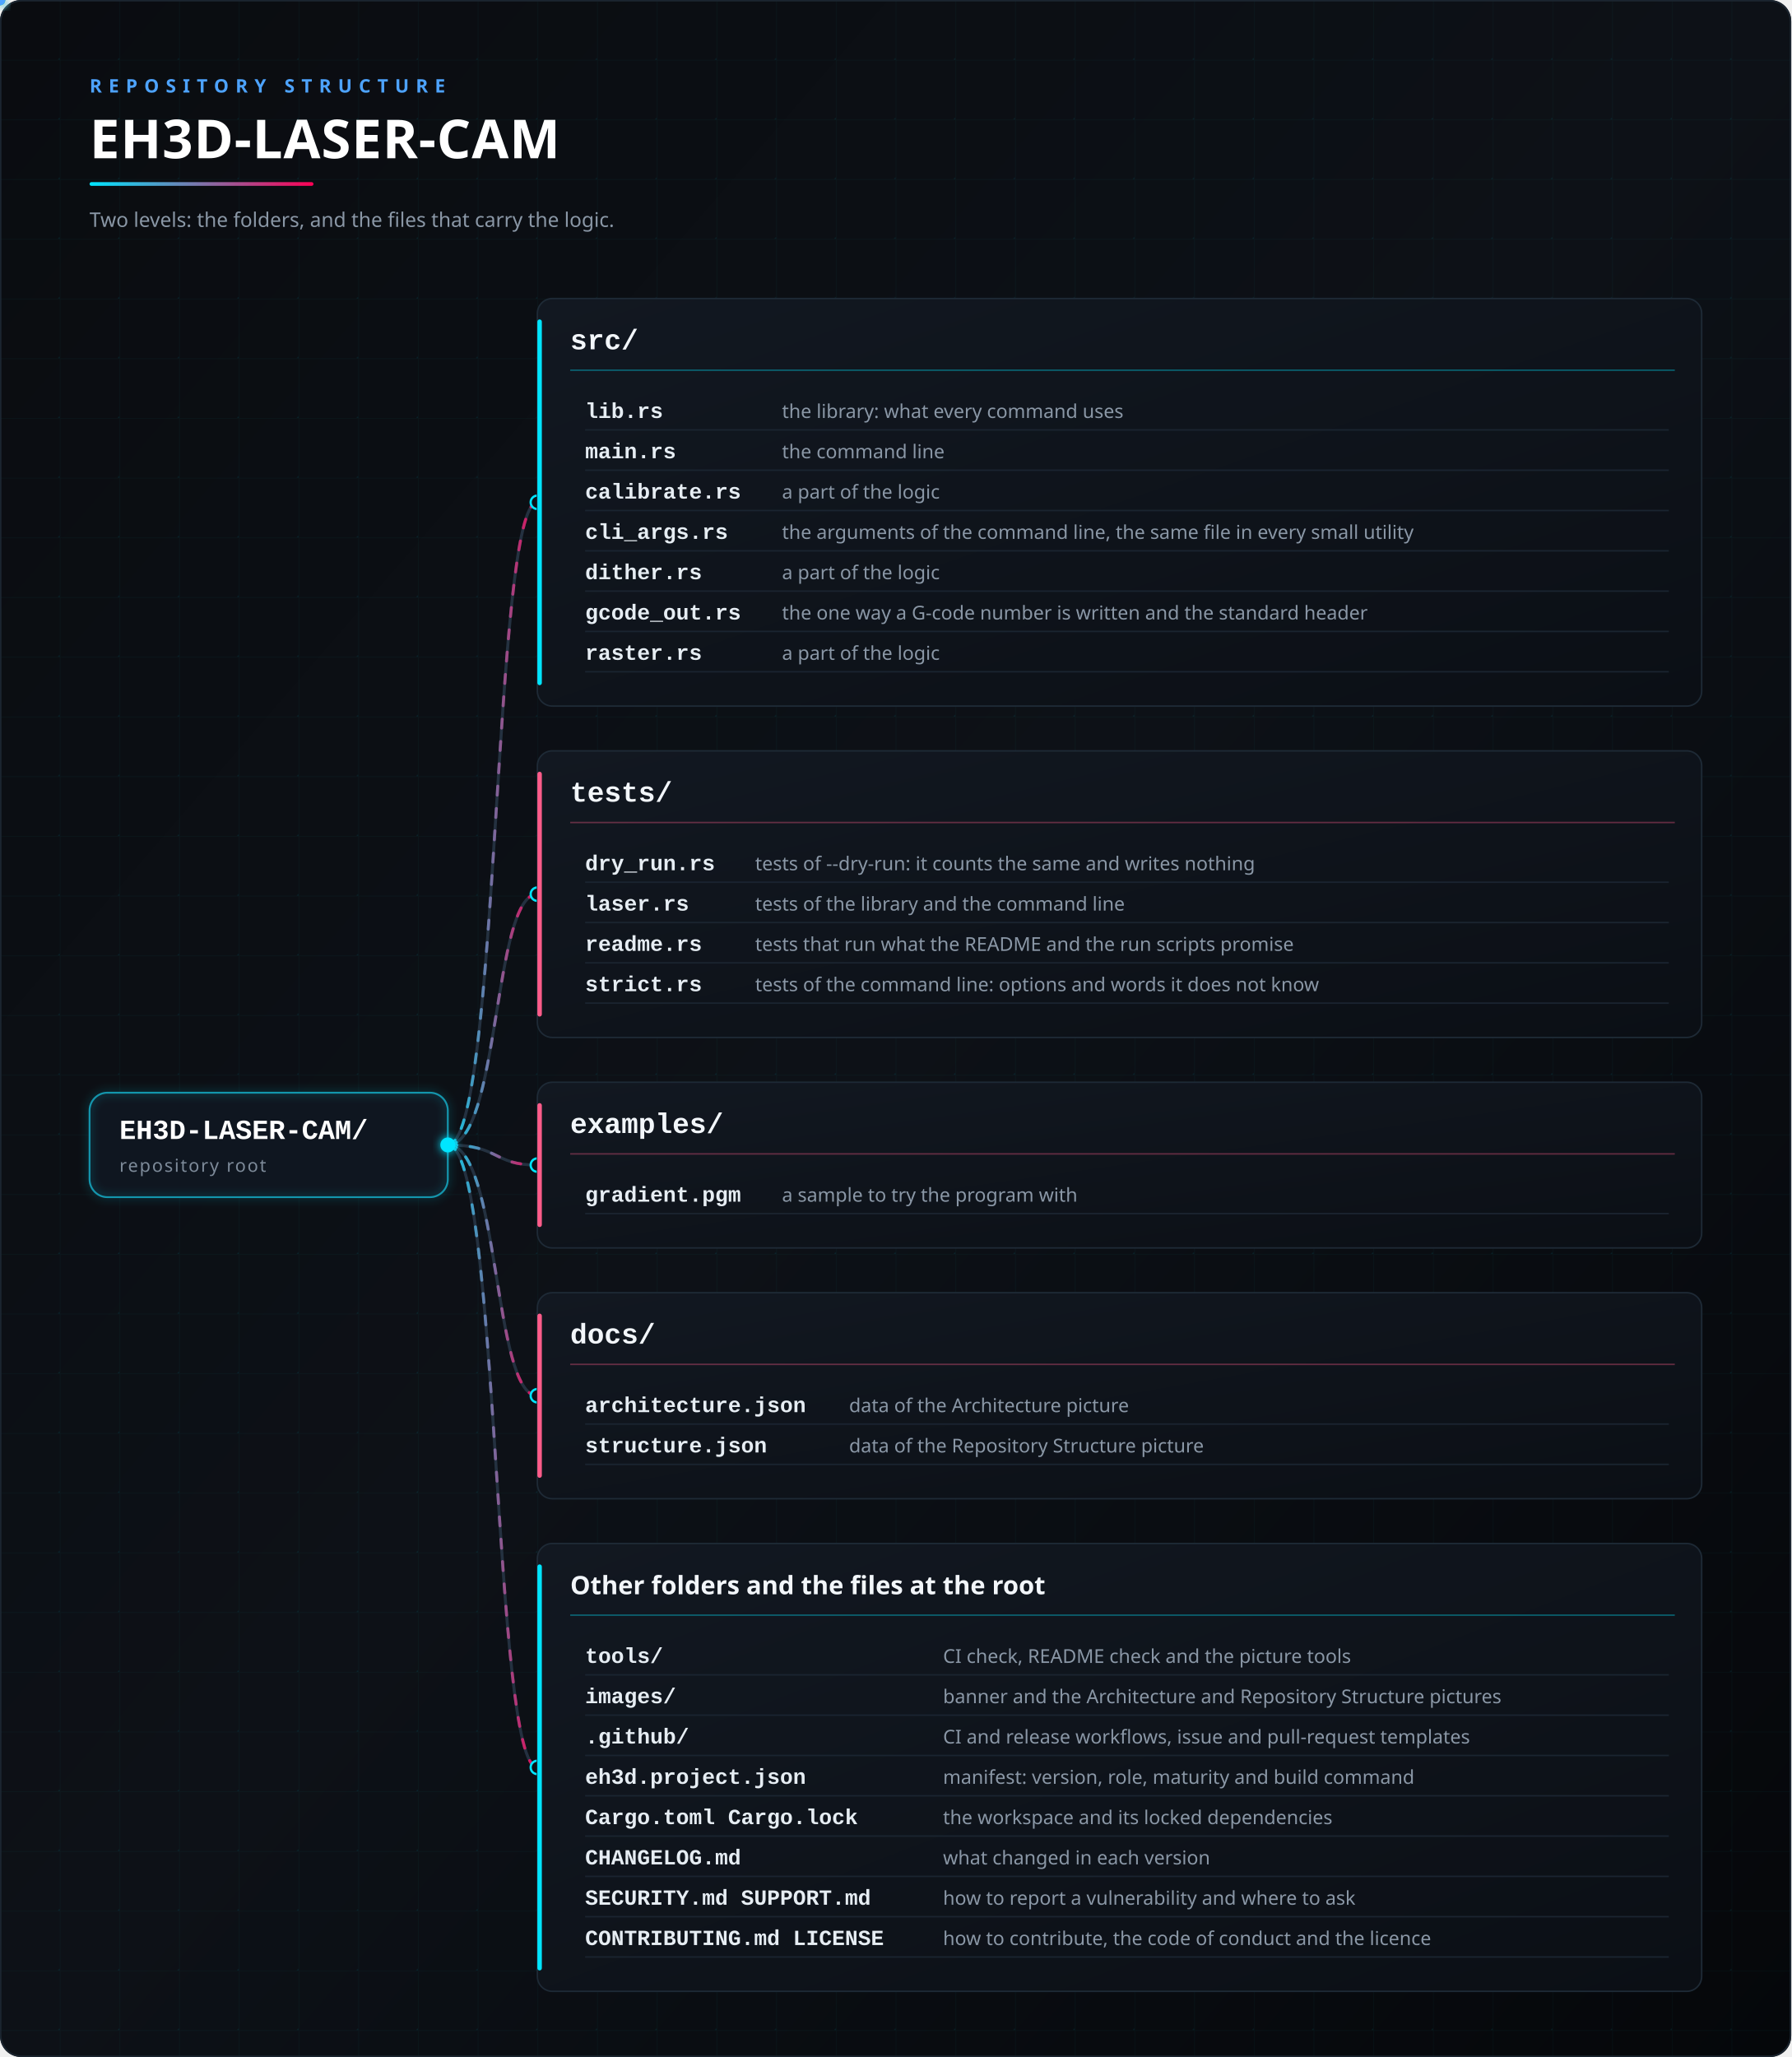
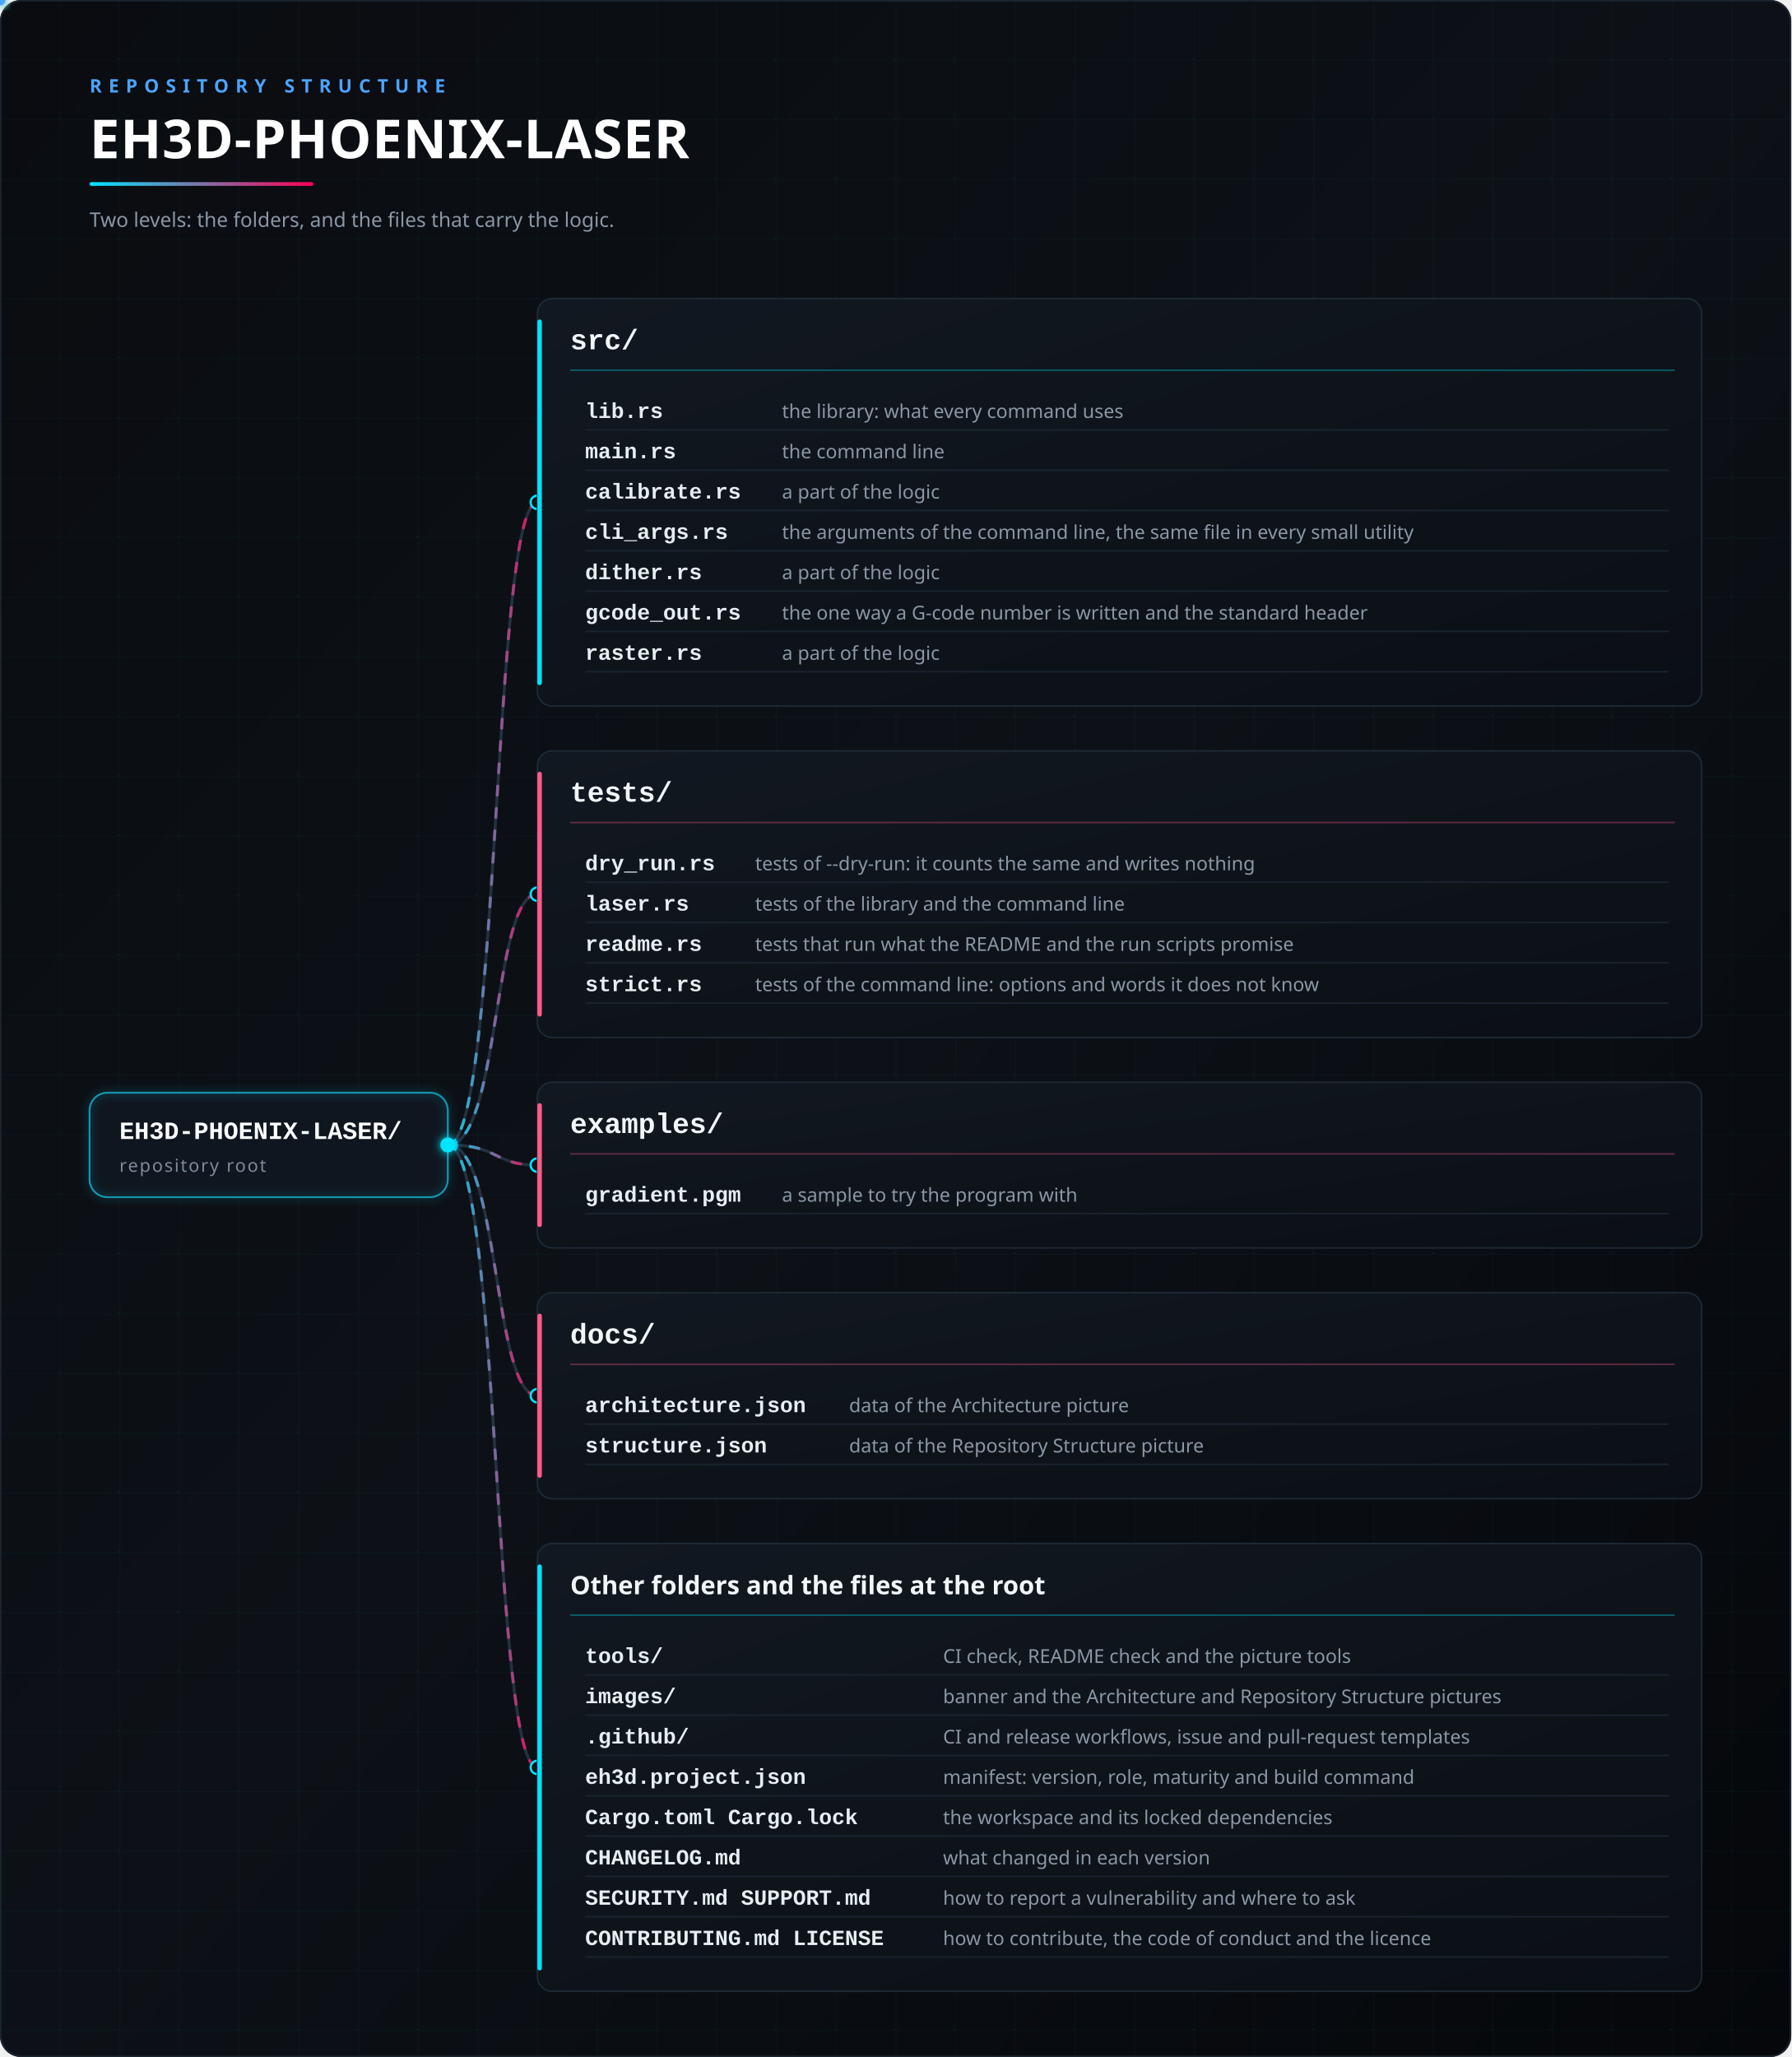
<svg xmlns="http://www.w3.org/2000/svg" viewBox="0 0 1200 1378" width="100%" role="img" aria-labelledby="t d">
  <defs>
    <linearGradient id="bg" x1="0" y1="0" x2="1" y2="1">
      <stop offset="0" stop-color="#0A0C10" />
      <stop offset="0.5" stop-color="#0D1117" />
      <stop offset="1" stop-color="#05070A" />
    </linearGradient>
    <linearGradient id="card" x1="0" y1="0" x2="1" y2="1">
      <stop offset="0" stop-color="#121821" />
      <stop offset="1" stop-color="#0B0F15" />
    </linearGradient>
    <linearGradient id="line" x1="0" y1="0" x2="1" y2="0">
      <stop offset="0" stop-color="#00E5FF" />
      <stop offset="1" stop-color="#FF0055" />
    </linearGradient>
    <filter id="glow" x="-50%" y="-50%" width="200%" height="200%">
      <feGaussianBlur stdDeviation="3" result="b" />
      <feMerge>
        <feMergeNode in="b" />
        <feMergeNode in="SourceGraphic" />
      </feMerge>
    </filter>
    <pattern id="grid" width="40" height="40" patternUnits="userSpaceOnUse">
      <path d="M40 0H0V40" fill="none" stroke="#00E5FF" stroke-opacity="0.035" />
      <circle cx="40" cy="40" r="1" fill="#00E5FF" fill-opacity="0.09" />
    </pattern>
  </defs>
  <rect width="1200" height="1378" rx="14" fill="url(#bg)" />
  <rect width="1200" height="1378" rx="14" fill="url(#grid)" />
  <rect x="0.5" y="0.5" width="1199" height="1377" rx="14" fill="none" stroke="#1B2530" />
  <text x="60" y="62" font-family="'Segoe UI','Noto Sans','Noto Sans CJK SC','Microsoft YaHei','Yu Gothic','Helvetica Neue',Helvetica,Arial,sans-serif" font-size="12.5" font-weight="600" fill="#4DA3FF" text-anchor="start" letter-spacing="4.5">REPOSITORY STRUCTURE</text>
-   <text x="60" y="106" font-family="'Segoe UI','Noto Sans','Noto Sans CJK SC','Microsoft YaHei','Yu Gothic','Helvetica Neue',Helvetica,Arial,sans-serif" font-size="36" font-weight="700" fill="#FFFFFF" text-anchor="start" letter-spacing="0.5">EH3D-LASER-CAM</text>
+   <text x="60" y="106" font-family="'Segoe UI','Noto Sans','Noto Sans CJK SC','Microsoft YaHei','Yu Gothic','Helvetica Neue',Helvetica,Arial,sans-serif" font-size="36" font-weight="700" fill="#FFFFFF" text-anchor="start" letter-spacing="0.5">EH3D-PHOENIX-LASER</text>
  <rect x="60" y="122" width="150" height="2.5" rx="1.25" fill="url(#line)">
    <animate attributeName="width" values="40;150;150" keyTimes="0;0.4;1" dur="3s" repeatCount="indefinite" />
  </rect>
  <text x="60" y="152" font-family="'Segoe UI','Noto Sans','Noto Sans CJK SC','Microsoft YaHei','Yu Gothic','Helvetica Neue',Helvetica,Arial,sans-serif" font-size="13.5" font-weight="400" fill="#8A97A6" text-anchor="start">Two levels: the folders, and the files that carry the logic.</text>
  <path id="c0" d="M300,767 C335,767 330,336.5 360,336.5" fill="none" stroke="#243140" stroke-width="2" />
  <path d="M300,767 C335,767 330,336.5 360,336.5" fill="none" stroke="url(#line)" stroke-width="2" stroke-linecap="round" stroke-dasharray="6 9" opacity="0.9">
    <animate attributeName="stroke-dashoffset" from="0" to="-30" dur="1.6s" repeatCount="indefinite" />
  </path>
  <circle cx="360" cy="336.5" r="4.5" fill="#0D1117" stroke="#00E5FF" stroke-width="1.5" />
  <path id="c1" d="M300,767 C335,767 330,599 360,599" fill="none" stroke="#243140" stroke-width="2" />
  <path d="M300,767 C335,767 330,599 360,599" fill="none" stroke="url(#line)" stroke-width="2" stroke-linecap="round" stroke-dasharray="6 9" opacity="0.9">
    <animate attributeName="stroke-dashoffset" from="0" to="-30" dur="1.6s" repeatCount="indefinite" />
  </path>
  <circle cx="360" cy="599" r="4.5" fill="#0D1117" stroke="#00E5FF" stroke-width="1.5" />
  <path id="c2" d="M300,767 C335,767 330,780.5 360,780.5" fill="none" stroke="#243140" stroke-width="2" />
  <path d="M300,767 C335,767 330,780.5 360,780.5" fill="none" stroke="url(#line)" stroke-width="2" stroke-linecap="round" stroke-dasharray="6 9" opacity="0.9">
    <animate attributeName="stroke-dashoffset" from="0" to="-30" dur="1.6s" repeatCount="indefinite" />
  </path>
  <circle cx="360" cy="780.5" r="4.5" fill="#0D1117" stroke="#00E5FF" stroke-width="1.5" />
  <path id="c3" d="M300,767 C335,767 330,935 360,935" fill="none" stroke="#243140" stroke-width="2" />
  <path d="M300,767 C335,767 330,935 360,935" fill="none" stroke="url(#line)" stroke-width="2" stroke-linecap="round" stroke-dasharray="6 9" opacity="0.9">
    <animate attributeName="stroke-dashoffset" from="0" to="-30" dur="1.6s" repeatCount="indefinite" />
  </path>
  <circle cx="360" cy="935" r="4.5" fill="#0D1117" stroke="#00E5FF" stroke-width="1.5" />
  <path id="c4" d="M300,767 C335,767 330,1184 360,1184" fill="none" stroke="#243140" stroke-width="2" />
  <path d="M300,767 C335,767 330,1184 360,1184" fill="none" stroke="url(#line)" stroke-width="2" stroke-linecap="round" stroke-dasharray="6 9" opacity="0.9">
    <animate attributeName="stroke-dashoffset" from="0" to="-30" dur="1.6s" repeatCount="indefinite" />
  </path>
  <circle cx="360" cy="1184" r="4.5" fill="#0D1117" stroke="#00E5FF" stroke-width="1.5" />
  <circle r="3.5" fill="#00E5FF" filter="url(#glow)">
    <animateMotion dur="3.4s" repeatCount="indefinite">
      <mpath href="#c0" />
    </animateMotion>
  </circle>
  <circle r="3.5" fill="#4DA3FF" filter="url(#glow)">
    <animateMotion dur="4.2s" repeatCount="indefinite">
      <mpath href="#c1" />
    </animateMotion>
  </circle>
  <circle r="3.5" fill="#FFB300" filter="url(#glow)">
    <animateMotion dur="5.0s" repeatCount="indefinite">
      <mpath href="#c2" />
    </animateMotion>
  </circle>
  <circle r="3.5" fill="#00E5FF" filter="url(#glow)">
    <animateMotion dur="5.8s" repeatCount="indefinite">
      <mpath href="#c3" />
    </animateMotion>
  </circle>
  <circle r="3.5" fill="#4DA3FF" filter="url(#glow)">
    <animateMotion dur="6.6s" repeatCount="indefinite">
      <mpath href="#c4" />
    </animateMotion>
  </circle>
  <rect x="60" y="732" width="240" height="70" rx="12" fill="#0F1620" stroke="#2A3A4C" stroke-width="1.2" />
  <rect x="60" y="732" width="240" height="70" rx="12" fill="none" stroke="#00E5FF" stroke-opacity="0.5" stroke-width="1.2" filter="url(#glow)">
    <animate attributeName="stroke-opacity" values="0.15;0.6;0.15" dur="3.6s" repeatCount="indefinite" />
  </rect>
-   <text x="80" y="763" font-family="'JetBrains Mono','Cascadia Code','SFMono-Regular',Consolas,'Liberation Mono',monospace" font-size="18.5" font-weight="700" fill="#FFFFFF" text-anchor="start">EH3D-LASER-CAM/</text>
+   <text x="80" y="763" font-family="'JetBrains Mono','Cascadia Code','SFMono-Regular',Consolas,'Liberation Mono',monospace" font-size="16.6" font-weight="700" fill="#FFFFFF" text-anchor="start">EH3D-PHOENIX-LASER/</text>
  <text x="80" y="785" font-family="'Segoe UI','Noto Sans','Noto Sans CJK SC','Microsoft YaHei','Yu Gothic','Helvetica Neue',Helvetica,Arial,sans-serif" font-size="12" font-weight="400" fill="#7D8A99" text-anchor="start" letter-spacing="1">repository root</text>
  <circle cx="300" cy="767" r="5" fill="#00E5FF" filter="url(#glow)" />
  <rect x="360" y="200" width="780" height="273" rx="10" fill="url(#card)" stroke="#1E2A36" stroke-width="1" />
  <rect x="360" y="214" width="3" height="245" rx="1.5" fill="#00E5FF">
    <animate attributeName="opacity" values="0.55;1;0.55" dur="4s" begin="0s" repeatCount="indefinite" />
  </rect>
  <text x="382" y="234" font-family="'JetBrains Mono','Cascadia Code','SFMono-Regular',Consolas,'Liberation Mono',monospace" font-size="19" font-weight="700" fill="#F2F6FA" text-anchor="start">src/</text>
  <line x1="382" y1="248" x2="1122" y2="248" stroke="#00E5FF" stroke-opacity="0.35" stroke-width="1" />
  <text x="392" y="280" font-family="'JetBrains Mono','Cascadia Code','SFMono-Regular',Consolas,'Liberation Mono',monospace" font-size="14.5" font-weight="600" fill="#E6EDF3" text-anchor="start">lib.rs</text>
  <text x="523.88" y="280" font-family="'Segoe UI','Noto Sans','Noto Sans CJK SC','Microsoft YaHei','Yu Gothic','Helvetica Neue',Helvetica,Arial,sans-serif" font-size="12.8" font-weight="400" fill="#8A97A6" text-anchor="start">the library: what every command uses</text>
  <line x1="392" y1="288" x2="1118" y2="288" stroke="#1A2430" stroke-width="1" />
  <text x="392" y="307" font-family="'JetBrains Mono','Cascadia Code','SFMono-Regular',Consolas,'Liberation Mono',monospace" font-size="14.5" font-weight="600" fill="#E6EDF3" text-anchor="start">main.rs</text>
  <text x="523.88" y="307" font-family="'Segoe UI','Noto Sans','Noto Sans CJK SC','Microsoft YaHei','Yu Gothic','Helvetica Neue',Helvetica,Arial,sans-serif" font-size="12.8" font-weight="400" fill="#8A97A6" text-anchor="start">the command line</text>
  <line x1="392" y1="315" x2="1118" y2="315" stroke="#1A2430" stroke-width="1" />
  <text x="392" y="334" font-family="'JetBrains Mono','Cascadia Code','SFMono-Regular',Consolas,'Liberation Mono',monospace" font-size="14.5" font-weight="600" fill="#E6EDF3" text-anchor="start">calibrate.rs</text>
  <text x="523.88" y="334" font-family="'Segoe UI','Noto Sans','Noto Sans CJK SC','Microsoft YaHei','Yu Gothic','Helvetica Neue',Helvetica,Arial,sans-serif" font-size="12.8" font-weight="400" fill="#8A97A6" text-anchor="start">a part of the logic</text>
  <line x1="392" y1="342" x2="1118" y2="342" stroke="#1A2430" stroke-width="1" />
  <text x="392" y="361" font-family="'JetBrains Mono','Cascadia Code','SFMono-Regular',Consolas,'Liberation Mono',monospace" font-size="14.5" font-weight="600" fill="#E6EDF3" text-anchor="start">cli_args.rs</text>
  <text x="523.88" y="361" font-family="'Segoe UI','Noto Sans','Noto Sans CJK SC','Microsoft YaHei','Yu Gothic','Helvetica Neue',Helvetica,Arial,sans-serif" font-size="12.8" font-weight="400" fill="#8A97A6" text-anchor="start">the arguments of the command line, the same file in every small utility</text>
  <line x1="392" y1="369" x2="1118" y2="369" stroke="#1A2430" stroke-width="1" />
  <text x="392" y="388" font-family="'JetBrains Mono','Cascadia Code','SFMono-Regular',Consolas,'Liberation Mono',monospace" font-size="14.5" font-weight="600" fill="#E6EDF3" text-anchor="start">dither.rs</text>
  <text x="523.88" y="388" font-family="'Segoe UI','Noto Sans','Noto Sans CJK SC','Microsoft YaHei','Yu Gothic','Helvetica Neue',Helvetica,Arial,sans-serif" font-size="12.8" font-weight="400" fill="#8A97A6" text-anchor="start">a part of the logic</text>
  <line x1="392" y1="396" x2="1118" y2="396" stroke="#1A2430" stroke-width="1" />
  <text x="392" y="415" font-family="'JetBrains Mono','Cascadia Code','SFMono-Regular',Consolas,'Liberation Mono',monospace" font-size="14.5" font-weight="600" fill="#E6EDF3" text-anchor="start">gcode_out.rs</text>
  <text x="523.88" y="415" font-family="'Segoe UI','Noto Sans','Noto Sans CJK SC','Microsoft YaHei','Yu Gothic','Helvetica Neue',Helvetica,Arial,sans-serif" font-size="12.8" font-weight="400" fill="#8A97A6" text-anchor="start">the one way a G-code number is written and the standard header</text>
  <line x1="392" y1="423" x2="1118" y2="423" stroke="#1A2430" stroke-width="1" />
  <text x="392" y="442" font-family="'JetBrains Mono','Cascadia Code','SFMono-Regular',Consolas,'Liberation Mono',monospace" font-size="14.5" font-weight="600" fill="#E6EDF3" text-anchor="start">raster.rs</text>
  <text x="523.88" y="442" font-family="'Segoe UI','Noto Sans','Noto Sans CJK SC','Microsoft YaHei','Yu Gothic','Helvetica Neue',Helvetica,Arial,sans-serif" font-size="12.8" font-weight="400" fill="#8A97A6" text-anchor="start">a part of the logic</text>
  <line x1="392" y1="450" x2="1118" y2="450" stroke="#1A2430" stroke-width="1" />
  <rect x="360" y="503" width="780" height="192" rx="10" fill="url(#card)" stroke="#1E2A36" stroke-width="1" />
  <rect x="360" y="517" width="3" height="164" rx="1.5" fill="#FF5C8A">
    <animate attributeName="opacity" values="0.55;1;0.55" dur="4s" begin="0.6s" repeatCount="indefinite" />
  </rect>
  <text x="382" y="537" font-family="'JetBrains Mono','Cascadia Code','SFMono-Regular',Consolas,'Liberation Mono',monospace" font-size="19" font-weight="700" fill="#F2F6FA" text-anchor="start">tests/</text>
  <line x1="382" y1="551" x2="1122" y2="551" stroke="#FF5C8A" stroke-opacity="0.35" stroke-width="1" />
  <text x="392" y="583" font-family="'JetBrains Mono','Cascadia Code','SFMono-Regular',Consolas,'Liberation Mono',monospace" font-size="14.5" font-weight="600" fill="#E6EDF3" text-anchor="start">dry_run.rs</text>
  <text x="505.9" y="583" font-family="'Segoe UI','Noto Sans','Noto Sans CJK SC','Microsoft YaHei','Yu Gothic','Helvetica Neue',Helvetica,Arial,sans-serif" font-size="12.8" font-weight="400" fill="#8A97A6" text-anchor="start">tests of --dry-run: it counts the same and writes nothing</text>
  <line x1="392" y1="591" x2="1118" y2="591" stroke="#1A2430" stroke-width="1" />
  <text x="392" y="610" font-family="'JetBrains Mono','Cascadia Code','SFMono-Regular',Consolas,'Liberation Mono',monospace" font-size="14.5" font-weight="600" fill="#E6EDF3" text-anchor="start">laser.rs</text>
  <text x="505.9" y="610" font-family="'Segoe UI','Noto Sans','Noto Sans CJK SC','Microsoft YaHei','Yu Gothic','Helvetica Neue',Helvetica,Arial,sans-serif" font-size="12.8" font-weight="400" fill="#8A97A6" text-anchor="start">tests of the library and the command line</text>
  <line x1="392" y1="618" x2="1118" y2="618" stroke="#1A2430" stroke-width="1" />
  <text x="392" y="637" font-family="'JetBrains Mono','Cascadia Code','SFMono-Regular',Consolas,'Liberation Mono',monospace" font-size="14.5" font-weight="600" fill="#E6EDF3" text-anchor="start">readme.rs</text>
  <text x="505.9" y="637" font-family="'Segoe UI','Noto Sans','Noto Sans CJK SC','Microsoft YaHei','Yu Gothic','Helvetica Neue',Helvetica,Arial,sans-serif" font-size="12.8" font-weight="400" fill="#8A97A6" text-anchor="start">tests that run what the README and the run scripts promise</text>
  <line x1="392" y1="645" x2="1118" y2="645" stroke="#1A2430" stroke-width="1" />
  <text x="392" y="664" font-family="'JetBrains Mono','Cascadia Code','SFMono-Regular',Consolas,'Liberation Mono',monospace" font-size="14.5" font-weight="600" fill="#E6EDF3" text-anchor="start">strict.rs</text>
  <text x="505.9" y="664" font-family="'Segoe UI','Noto Sans','Noto Sans CJK SC','Microsoft YaHei','Yu Gothic','Helvetica Neue',Helvetica,Arial,sans-serif" font-size="12.8" font-weight="400" fill="#8A97A6" text-anchor="start">tests of the command line: options and words it does not know</text>
  <line x1="392" y1="672" x2="1118" y2="672" stroke="#1A2430" stroke-width="1" />
  <rect x="360" y="725" width="780" height="111" rx="10" fill="url(#card)" stroke="#1E2A36" stroke-width="1" />
  <rect x="360" y="739" width="3" height="83" rx="1.5" fill="#FF5C8A">
    <animate attributeName="opacity" values="0.55;1;0.55" dur="4s" begin="1.2s" repeatCount="indefinite" />
  </rect>
  <text x="382" y="759" font-family="'JetBrains Mono','Cascadia Code','SFMono-Regular',Consolas,'Liberation Mono',monospace" font-size="19" font-weight="700" fill="#F2F6FA" text-anchor="start">examples/</text>
  <line x1="382" y1="773" x2="1122" y2="773" stroke="#FF5C8A" stroke-opacity="0.35" stroke-width="1" />
  <text x="392" y="805" font-family="'JetBrains Mono','Cascadia Code','SFMono-Regular',Consolas,'Liberation Mono',monospace" font-size="14.5" font-weight="600" fill="#E6EDF3" text-anchor="start">gradient.pgm</text>
  <text x="523.88" y="805" font-family="'Segoe UI','Noto Sans','Noto Sans CJK SC','Microsoft YaHei','Yu Gothic','Helvetica Neue',Helvetica,Arial,sans-serif" font-size="12.8" font-weight="400" fill="#8A97A6" text-anchor="start">a sample to try the program with</text>
  <line x1="392" y1="813" x2="1118" y2="813" stroke="#1A2430" stroke-width="1" />
  <rect x="360" y="866" width="780" height="138" rx="10" fill="url(#card)" stroke="#1E2A36" stroke-width="1" />
  <rect x="360" y="880" width="3" height="110" rx="1.5" fill="#FF5C8A">
    <animate attributeName="opacity" values="0.55;1;0.55" dur="4s" begin="1.8s" repeatCount="indefinite" />
  </rect>
  <text x="382" y="900" font-family="'JetBrains Mono','Cascadia Code','SFMono-Regular',Consolas,'Liberation Mono',monospace" font-size="19" font-weight="700" fill="#F2F6FA" text-anchor="start">docs/</text>
  <line x1="382" y1="914" x2="1122" y2="914" stroke="#FF5C8A" stroke-opacity="0.35" stroke-width="1" />
  <text x="392" y="946" font-family="'JetBrains Mono','Cascadia Code','SFMono-Regular',Consolas,'Liberation Mono',monospace" font-size="14.5" font-weight="600" fill="#E6EDF3" text-anchor="start">architecture.json</text>
  <text x="568.83" y="946" font-family="'Segoe UI','Noto Sans','Noto Sans CJK SC','Microsoft YaHei','Yu Gothic','Helvetica Neue',Helvetica,Arial,sans-serif" font-size="12.8" font-weight="400" fill="#8A97A6" text-anchor="start">data of the Architecture picture</text>
  <line x1="392" y1="954" x2="1118" y2="954" stroke="#1A2430" stroke-width="1" />
  <text x="392" y="973" font-family="'JetBrains Mono','Cascadia Code','SFMono-Regular',Consolas,'Liberation Mono',monospace" font-size="14.5" font-weight="600" fill="#E6EDF3" text-anchor="start">structure.json</text>
  <text x="568.83" y="973" font-family="'Segoe UI','Noto Sans','Noto Sans CJK SC','Microsoft YaHei','Yu Gothic','Helvetica Neue',Helvetica,Arial,sans-serif" font-size="12.8" font-weight="400" fill="#8A97A6" text-anchor="start">data of the Repository Structure picture</text>
  <line x1="392" y1="981" x2="1118" y2="981" stroke="#1A2430" stroke-width="1" />
  <rect x="360" y="1034" width="780" height="300" rx="10" fill="url(#card)" stroke="#1E2A36" stroke-width="1" />
  <rect x="360" y="1048" width="3" height="272" rx="1.5" fill="#00E5FF">
    <animate attributeName="opacity" values="0.55;1;0.55" dur="4s" begin="2.4s" repeatCount="indefinite" />
  </rect>
  <text x="382" y="1068" font-family="'Segoe UI','Noto Sans','Noto Sans CJK SC','Microsoft YaHei','Yu Gothic','Helvetica Neue',Helvetica,Arial,sans-serif" font-size="17" font-weight="700" fill="#F2F6FA" text-anchor="start">Other folders and the files at the root</text>
  <line x1="382" y1="1082" x2="1122" y2="1082" stroke="#00E5FF" stroke-opacity="0.35" stroke-width="1" />
  <text x="392" y="1114" font-family="'JetBrains Mono','Cascadia Code','SFMono-Regular',Consolas,'Liberation Mono',monospace" font-size="14.5" font-weight="600" fill="#E6EDF3" text-anchor="start">tools/</text>
  <text x="631.76" y="1114" font-family="'Segoe UI','Noto Sans','Noto Sans CJK SC','Microsoft YaHei','Yu Gothic','Helvetica Neue',Helvetica,Arial,sans-serif" font-size="12.8" font-weight="400" fill="#8A97A6" text-anchor="start">CI check, README check and the picture tools</text>
  <line x1="392" y1="1122" x2="1118" y2="1122" stroke="#1A2430" stroke-width="1" />
  <text x="392" y="1141" font-family="'JetBrains Mono','Cascadia Code','SFMono-Regular',Consolas,'Liberation Mono',monospace" font-size="14.5" font-weight="600" fill="#E6EDF3" text-anchor="start">images/</text>
  <text x="631.76" y="1141" font-family="'Segoe UI','Noto Sans','Noto Sans CJK SC','Microsoft YaHei','Yu Gothic','Helvetica Neue',Helvetica,Arial,sans-serif" font-size="12.8" font-weight="400" fill="#8A97A6" text-anchor="start">banner and the Architecture and Repository Structure pictures</text>
  <line x1="392" y1="1149" x2="1118" y2="1149" stroke="#1A2430" stroke-width="1" />
  <text x="392" y="1168" font-family="'JetBrains Mono','Cascadia Code','SFMono-Regular',Consolas,'Liberation Mono',monospace" font-size="14.5" font-weight="600" fill="#E6EDF3" text-anchor="start">.github/</text>
  <text x="631.76" y="1168" font-family="'Segoe UI','Noto Sans','Noto Sans CJK SC','Microsoft YaHei','Yu Gothic','Helvetica Neue',Helvetica,Arial,sans-serif" font-size="12.8" font-weight="400" fill="#8A97A6" text-anchor="start">CI and release workflows, issue and pull-request templates</text>
  <line x1="392" y1="1176" x2="1118" y2="1176" stroke="#1A2430" stroke-width="1" />
  <text x="392" y="1195" font-family="'JetBrains Mono','Cascadia Code','SFMono-Regular',Consolas,'Liberation Mono',monospace" font-size="14.5" font-weight="600" fill="#E6EDF3" text-anchor="start">eh3d.project.json</text>
  <text x="631.76" y="1195" font-family="'Segoe UI','Noto Sans','Noto Sans CJK SC','Microsoft YaHei','Yu Gothic','Helvetica Neue',Helvetica,Arial,sans-serif" font-size="12.8" font-weight="400" fill="#8A97A6" text-anchor="start">manifest: version, role, maturity and build command</text>
  <line x1="392" y1="1203" x2="1118" y2="1203" stroke="#1A2430" stroke-width="1" />
  <text x="392" y="1222" font-family="'JetBrains Mono','Cascadia Code','SFMono-Regular',Consolas,'Liberation Mono',monospace" font-size="14.5" font-weight="600" fill="#E6EDF3" text-anchor="start">Cargo.toml  Cargo.lock</text>
  <text x="631.76" y="1222" font-family="'Segoe UI','Noto Sans','Noto Sans CJK SC','Microsoft YaHei','Yu Gothic','Helvetica Neue',Helvetica,Arial,sans-serif" font-size="12.8" font-weight="400" fill="#8A97A6" text-anchor="start">the workspace and its locked dependencies</text>
  <line x1="392" y1="1230" x2="1118" y2="1230" stroke="#1A2430" stroke-width="1" />
  <text x="392" y="1249" font-family="'JetBrains Mono','Cascadia Code','SFMono-Regular',Consolas,'Liberation Mono',monospace" font-size="14.5" font-weight="600" fill="#E6EDF3" text-anchor="start">CHANGELOG.md</text>
  <text x="631.76" y="1249" font-family="'Segoe UI','Noto Sans','Noto Sans CJK SC','Microsoft YaHei','Yu Gothic','Helvetica Neue',Helvetica,Arial,sans-serif" font-size="12.8" font-weight="400" fill="#8A97A6" text-anchor="start">what changed in each version</text>
  <line x1="392" y1="1257" x2="1118" y2="1257" stroke="#1A2430" stroke-width="1" />
  <text x="392" y="1276" font-family="'JetBrains Mono','Cascadia Code','SFMono-Regular',Consolas,'Liberation Mono',monospace" font-size="14.5" font-weight="600" fill="#E6EDF3" text-anchor="start">SECURITY.md  SUPPORT.md</text>
  <text x="631.76" y="1276" font-family="'Segoe UI','Noto Sans','Noto Sans CJK SC','Microsoft YaHei','Yu Gothic','Helvetica Neue',Helvetica,Arial,sans-serif" font-size="12.8" font-weight="400" fill="#8A97A6" text-anchor="start">how to report a vulnerability and where to ask</text>
  <line x1="392" y1="1284" x2="1118" y2="1284" stroke="#1A2430" stroke-width="1" />
  <text x="392" y="1303" font-family="'JetBrains Mono','Cascadia Code','SFMono-Regular',Consolas,'Liberation Mono',monospace" font-size="14.5" font-weight="600" fill="#E6EDF3" text-anchor="start">CONTRIBUTING.md  LICENSE</text>
  <text x="631.76" y="1303" font-family="'Segoe UI','Noto Sans','Noto Sans CJK SC','Microsoft YaHei','Yu Gothic','Helvetica Neue',Helvetica,Arial,sans-serif" font-size="12.8" font-weight="400" fill="#8A97A6" text-anchor="start">how to contribute, the code of conduct and the licence</text>
  <line x1="392" y1="1311" x2="1118" y2="1311" stroke="#1A2430" stroke-width="1" />
</svg>
